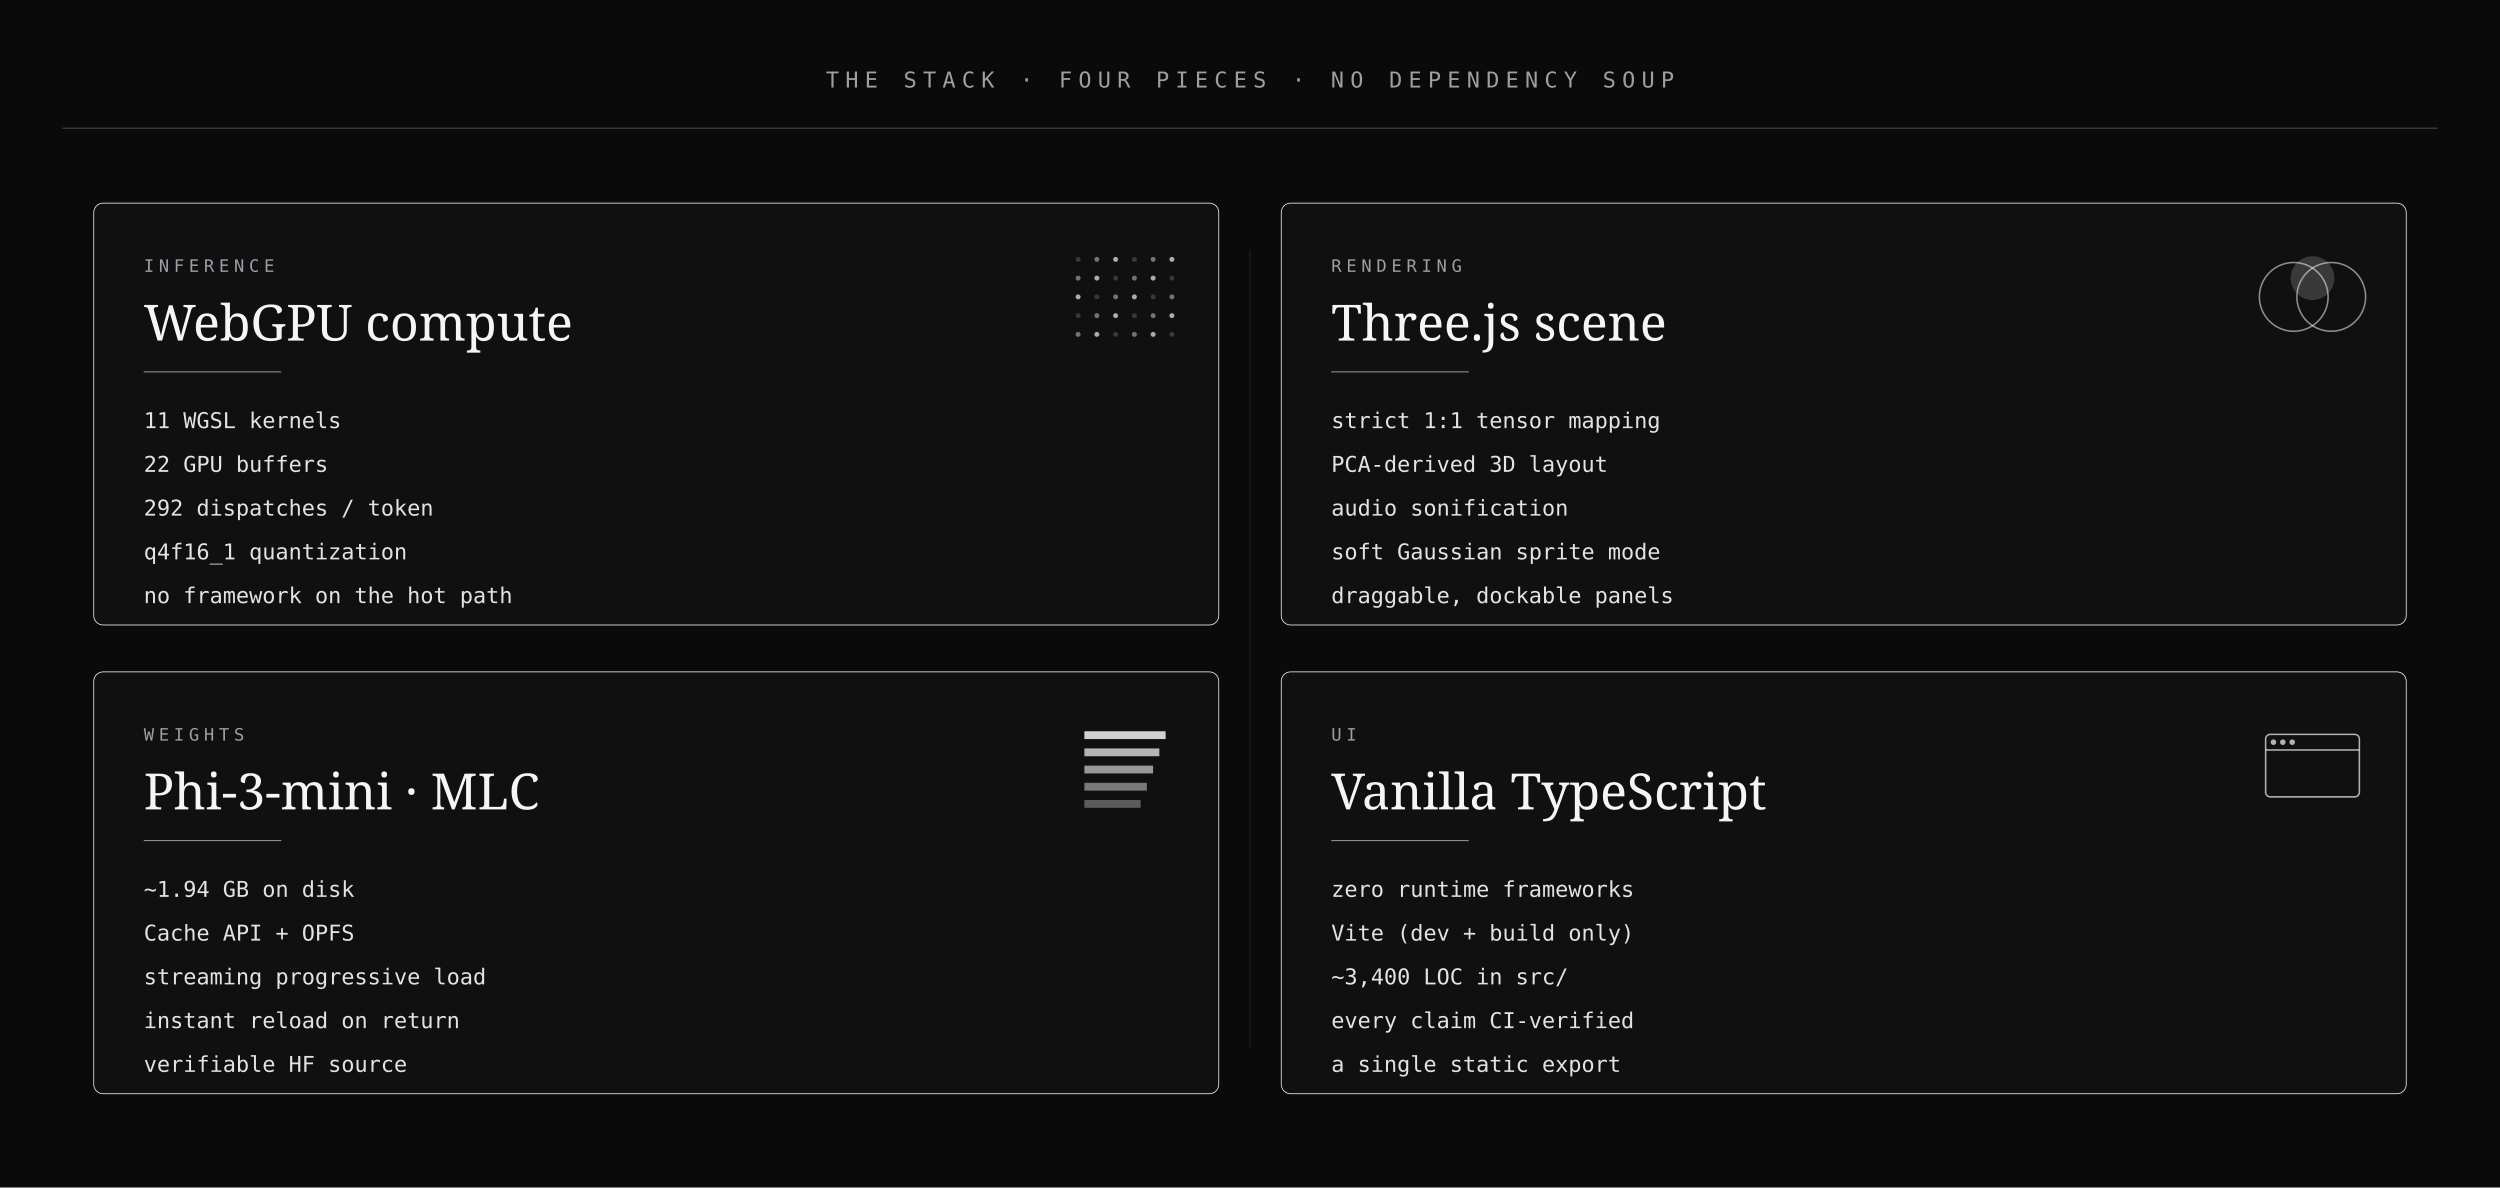
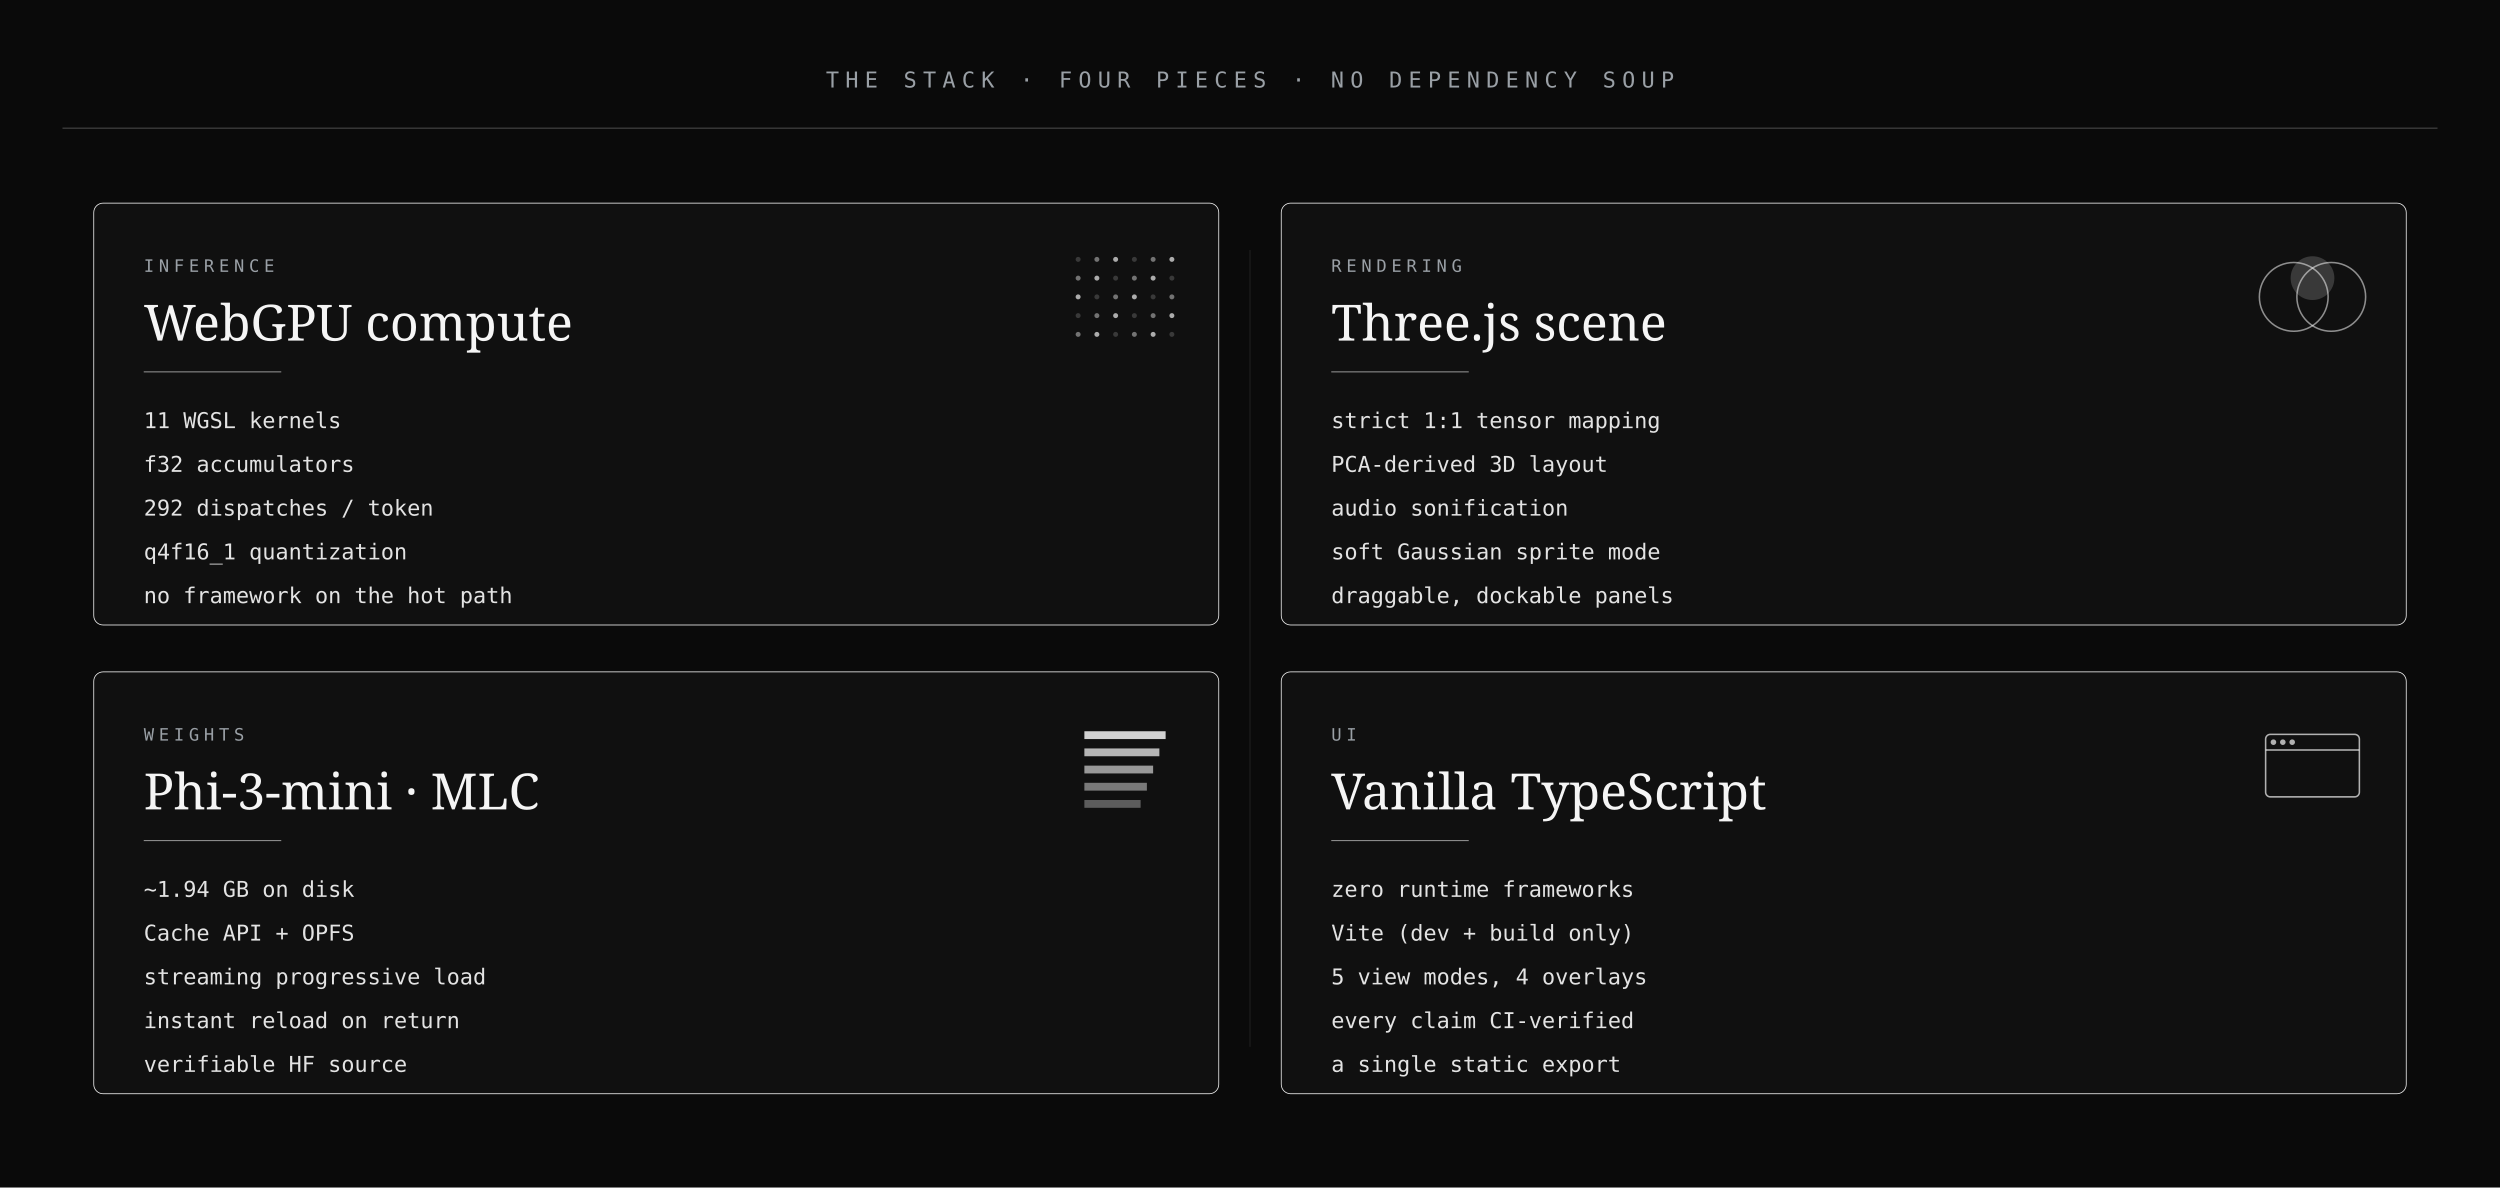
<svg xmlns="http://www.w3.org/2000/svg" viewBox="0 0 1600 760" role="img" aria-label="The stack — inference · rendering · weights · UI">
  <rect width="1600" height="760" fill="#0a0a0a" />
  <text x="800" y="56" font-size="14" font-family="'SF Mono', Menlo, monospace" fill="#9aa0a6" text-anchor="middle" letter-spacing="4">THE STACK · FOUR PIECES · NO DEPENDENCY SOUP</text>
  <line x1="40" y1="82" x2="1560" y2="82" stroke="#ffffff" stroke-width="0.5" opacity="0.35" />
  <rect x="60" y="130" width="720" height="270" rx="6" fill="rgba(255,255,255,0.025)" stroke="#ffffff" stroke-width="0.5" opacity="0.95" />
  <g>
    <circle cx="690" cy="166" r="1.6" fill="#f5f5f5" opacity="0.18" />
    <circle cx="690" cy="178" r="1.6" fill="#f5f5f5" opacity="0.43" />
    <circle cx="690" cy="190" r="1.6" fill="#f5f5f5" opacity="0.68" />
    <circle cx="690" cy="202" r="1.6" fill="#f5f5f5" opacity="0.18" />
    <circle cx="690" cy="214" r="1.6" fill="#f5f5f5" opacity="0.43" />
    <circle cx="702" cy="166" r="1.6" fill="#f5f5f5" opacity="0.43" />
    <circle cx="702" cy="178" r="1.6" fill="#f5f5f5" opacity="0.68" />
    <circle cx="702" cy="190" r="1.6" fill="#f5f5f5" opacity="0.18" />
    <circle cx="702" cy="202" r="1.6" fill="#f5f5f5" opacity="0.43" />
    <circle cx="702" cy="214" r="1.6" fill="#f5f5f5" opacity="0.68" />
    <circle cx="714" cy="166" r="1.6" fill="#f5f5f5" opacity="0.68" />
    <circle cx="714" cy="178" r="1.6" fill="#f5f5f5" opacity="0.18" />
    <circle cx="714" cy="190" r="1.6" fill="#f5f5f5" opacity="0.43" />
    <circle cx="714" cy="202" r="1.6" fill="#f5f5f5" opacity="0.68" />
    <circle cx="714" cy="214" r="1.6" fill="#f5f5f5" opacity="0.18" />
    <circle cx="726" cy="166" r="1.6" fill="#f5f5f5" opacity="0.18" />
    <circle cx="726" cy="178" r="1.6" fill="#f5f5f5" opacity="0.43" />
    <circle cx="726" cy="190" r="1.6" fill="#f5f5f5" opacity="0.68" />
    <circle cx="726" cy="202" r="1.6" fill="#f5f5f5" opacity="0.18" />
    <circle cx="726" cy="214" r="1.6" fill="#f5f5f5" opacity="0.43" />
    <circle cx="738" cy="166" r="1.6" fill="#f5f5f5" opacity="0.43" />
    <circle cx="738" cy="178" r="1.6" fill="#f5f5f5" opacity="0.68" />
    <circle cx="738" cy="190" r="1.6" fill="#f5f5f5" opacity="0.18" />
    <circle cx="738" cy="202" r="1.6" fill="#f5f5f5" opacity="0.43" />
    <circle cx="738" cy="214" r="1.6" fill="#f5f5f5" opacity="0.68" />
    <circle cx="750" cy="166" r="1.6" fill="#f5f5f5" opacity="0.68" />
    <circle cx="750" cy="178" r="1.6" fill="#f5f5f5" opacity="0.18" />
    <circle cx="750" cy="190" r="1.6" fill="#f5f5f5" opacity="0.43" />
    <circle cx="750" cy="202" r="1.6" fill="#f5f5f5" opacity="0.68" />
    <circle cx="750" cy="214" r="1.6" fill="#f5f5f5" opacity="0.18" />
  </g>
  <text x="92" y="174" font-size="11" font-family="'SF Mono', Menlo, monospace" fill="#9aa0a6" letter-spacing="3">INFERENCE</text>
  <text x="92" y="218" font-size="32" font-family="Georgia, serif" fill="#f5f5f5" font-weight="300">WebGPU compute</text>
  <line x1="92" y1="238" x2="180" y2="238" stroke="#ffffff" stroke-width="0.6" opacity="0.6" />
  <text x="92" y="274" font-size="14" font-family="'SF Mono', Menlo, monospace" fill="#f5f5f5" opacity="0.92">11 WGSL kernels</text>
-   <text x="92" y="302" font-size="14" font-family="'SF Mono', Menlo, monospace" fill="#f5f5f5" opacity="0.92">22 GPU buffers</text>
+   <text x="92" y="302" font-size="14" font-family="'SF Mono', Menlo, monospace" fill="#f5f5f5" opacity="0.92">f32 accumulators</text>
  <text x="92" y="330" font-size="14" font-family="'SF Mono', Menlo, monospace" fill="#f5f5f5" opacity="0.92">292 dispatches / token</text>
  <text x="92" y="358" font-size="14" font-family="'SF Mono', Menlo, monospace" fill="#f5f5f5" opacity="0.92">q4f16_1 quantization</text>
  <text x="92" y="386" font-size="14" font-family="'SF Mono', Menlo, monospace" fill="#f5f5f5" opacity="0.92">no framework on the hot path</text>
  <rect x="820" y="130" width="720" height="270" rx="6" fill="rgba(255,255,255,0.025)" stroke="#ffffff" stroke-width="0.5" opacity="0.95" />
  <g>
    <circle cx="1468" cy="190" r="22" fill="none" stroke="#f5f5f5" stroke-width="1" opacity="0.55" />
    <circle cx="1492" cy="190" r="22" fill="none" stroke="#f5f5f5" stroke-width="1" opacity="0.55" />
    <circle cx="1480" cy="178" r="14" fill="#f5f5f5" opacity="0.18" />
  </g>
  <text x="852" y="174" font-size="11" font-family="'SF Mono', Menlo, monospace" fill="#9aa0a6" letter-spacing="3">RENDERING</text>
  <text x="852" y="218" font-size="32" font-family="Georgia, serif" fill="#f5f5f5" font-weight="300">Three.js scene</text>
  <line x1="852" y1="238" x2="940" y2="238" stroke="#ffffff" stroke-width="0.6" opacity="0.6" />
  <text x="852" y="274" font-size="14" font-family="'SF Mono', Menlo, monospace" fill="#f5f5f5" opacity="0.92">strict 1:1 tensor mapping</text>
  <text x="852" y="302" font-size="14" font-family="'SF Mono', Menlo, monospace" fill="#f5f5f5" opacity="0.92">PCA-derived 3D layout</text>
  <text x="852" y="330" font-size="14" font-family="'SF Mono', Menlo, monospace" fill="#f5f5f5" opacity="0.92">audio sonification</text>
  <text x="852" y="358" font-size="14" font-family="'SF Mono', Menlo, monospace" fill="#f5f5f5" opacity="0.92">soft Gaussian sprite mode</text>
  <text x="852" y="386" font-size="14" font-family="'SF Mono', Menlo, monospace" fill="#f5f5f5" opacity="0.92">draggable, dockable panels</text>
  <rect x="60" y="430" width="720" height="270" rx="6" fill="rgba(255,255,255,0.025)" stroke="#ffffff" stroke-width="0.5" opacity="0.95" />
  <g>
    <rect x="694" y="468" width="52" height="5" fill="#f5f5f5" opacity="0.85" />
    <rect x="694" y="479" width="48" height="5" fill="#f5f5f5" opacity="0.72" />
    <rect x="694" y="490" width="44" height="5" fill="#f5f5f5" opacity="0.59" />
    <rect x="694" y="501" width="40" height="5" fill="#f5f5f5" opacity="0.46" />
    <rect x="694" y="512" width="36" height="5" fill="#f5f5f5" opacity="0.33" />
  </g>
  <text x="92" y="474" font-size="11" font-family="'SF Mono', Menlo, monospace" fill="#9aa0a6" letter-spacing="3">WEIGHTS</text>
  <text x="92" y="518" font-size="32" font-family="Georgia, serif" fill="#f5f5f5" font-weight="300">Phi-3-mini · MLC</text>
  <line x1="92" y1="538" x2="180" y2="538" stroke="#ffffff" stroke-width="0.6" opacity="0.6" />
  <text x="92" y="574" font-size="14" font-family="'SF Mono', Menlo, monospace" fill="#f5f5f5" opacity="0.92">~1.94 GB on disk</text>
  <text x="92" y="602" font-size="14" font-family="'SF Mono', Menlo, monospace" fill="#f5f5f5" opacity="0.92">Cache API + OPFS</text>
  <text x="92" y="630" font-size="14" font-family="'SF Mono', Menlo, monospace" fill="#f5f5f5" opacity="0.92">streaming progressive load</text>
  <text x="92" y="658" font-size="14" font-family="'SF Mono', Menlo, monospace" fill="#f5f5f5" opacity="0.92">instant reload on return</text>
  <text x="92" y="686" font-size="14" font-family="'SF Mono', Menlo, monospace" fill="#f5f5f5" opacity="0.92">verifiable HF source</text>
  <rect x="820" y="430" width="720" height="270" rx="6" fill="rgba(255,255,255,0.025)" stroke="#ffffff" stroke-width="0.5" opacity="0.95" />
  <g>
    <rect x="1450" y="470" width="60" height="40" rx="3" fill="none" stroke="#f5f5f5" stroke-width="1" opacity="0.7" />
    <line x1="1450" y1="480" x2="1510" y2="480" stroke="#f5f5f5" stroke-width="1" opacity="0.7" />
    <circle cx="1455" cy="475" r="1.8" fill="#f5f5f5" opacity="0.7" />
    <circle cx="1461" cy="475" r="1.8" fill="#f5f5f5" opacity="0.7" />
    <circle cx="1467" cy="475" r="1.8" fill="#f5f5f5" opacity="0.7" />
  </g>
  <text x="852" y="474" font-size="11" font-family="'SF Mono', Menlo, monospace" fill="#9aa0a6" letter-spacing="3">UI</text>
  <text x="852" y="518" font-size="32" font-family="Georgia, serif" fill="#f5f5f5" font-weight="300">Vanilla TypeScript</text>
  <line x1="852" y1="538" x2="940" y2="538" stroke="#ffffff" stroke-width="0.6" opacity="0.6" />
  <text x="852" y="574" font-size="14" font-family="'SF Mono', Menlo, monospace" fill="#f5f5f5" opacity="0.92">zero runtime frameworks</text>
  <text x="852" y="602" font-size="14" font-family="'SF Mono', Menlo, monospace" fill="#f5f5f5" opacity="0.92">Vite (dev + build only)</text>
-   <text x="852" y="630" font-size="14" font-family="'SF Mono', Menlo, monospace" fill="#f5f5f5" opacity="0.92">~3,400 LOC in src/</text>
+   <text x="852" y="630" font-size="14" font-family="'SF Mono', Menlo, monospace" fill="#f5f5f5" opacity="0.92">5 view modes, 4 overlays</text>
  <text x="852" y="658" font-size="14" font-family="'SF Mono', Menlo, monospace" fill="#f5f5f5" opacity="0.92">every claim CI-verified</text>
  <text x="852" y="686" font-size="14" font-family="'SF Mono', Menlo, monospace" fill="#f5f5f5" opacity="0.92">a single static export</text>
  <line x1="800" y1="160" x2="800" y2="670" stroke="#ffffff" stroke-width="0.3" opacity="0.18" />
  <line x1="90" y1="411" x2="1510" y2="411" stroke="#ffffff" stroke-width="0.3" opacity="0" />
</svg>
